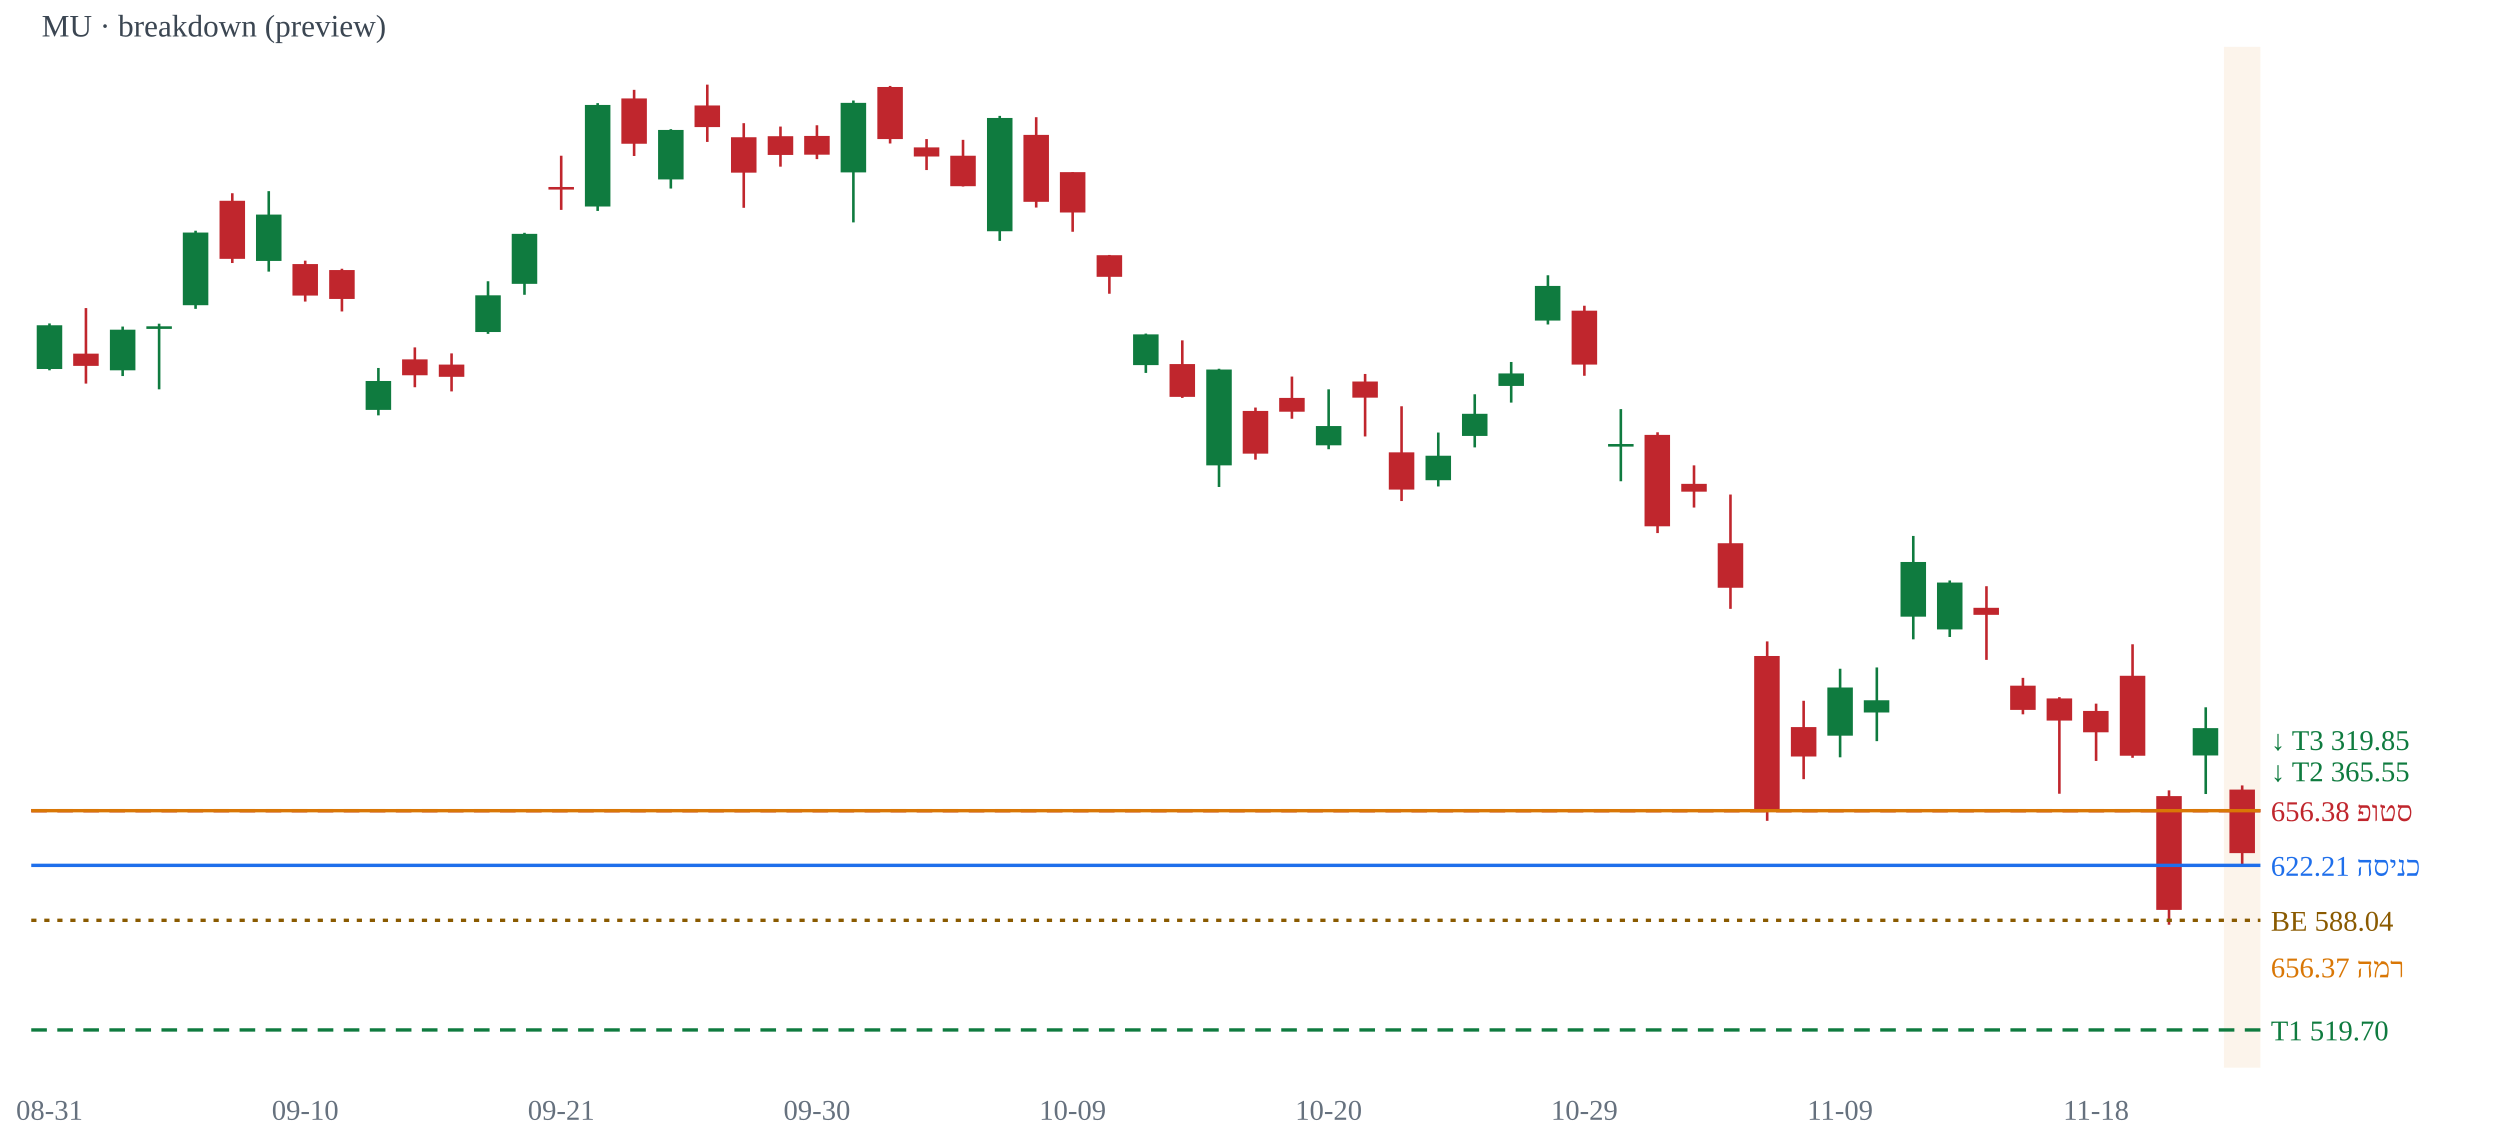
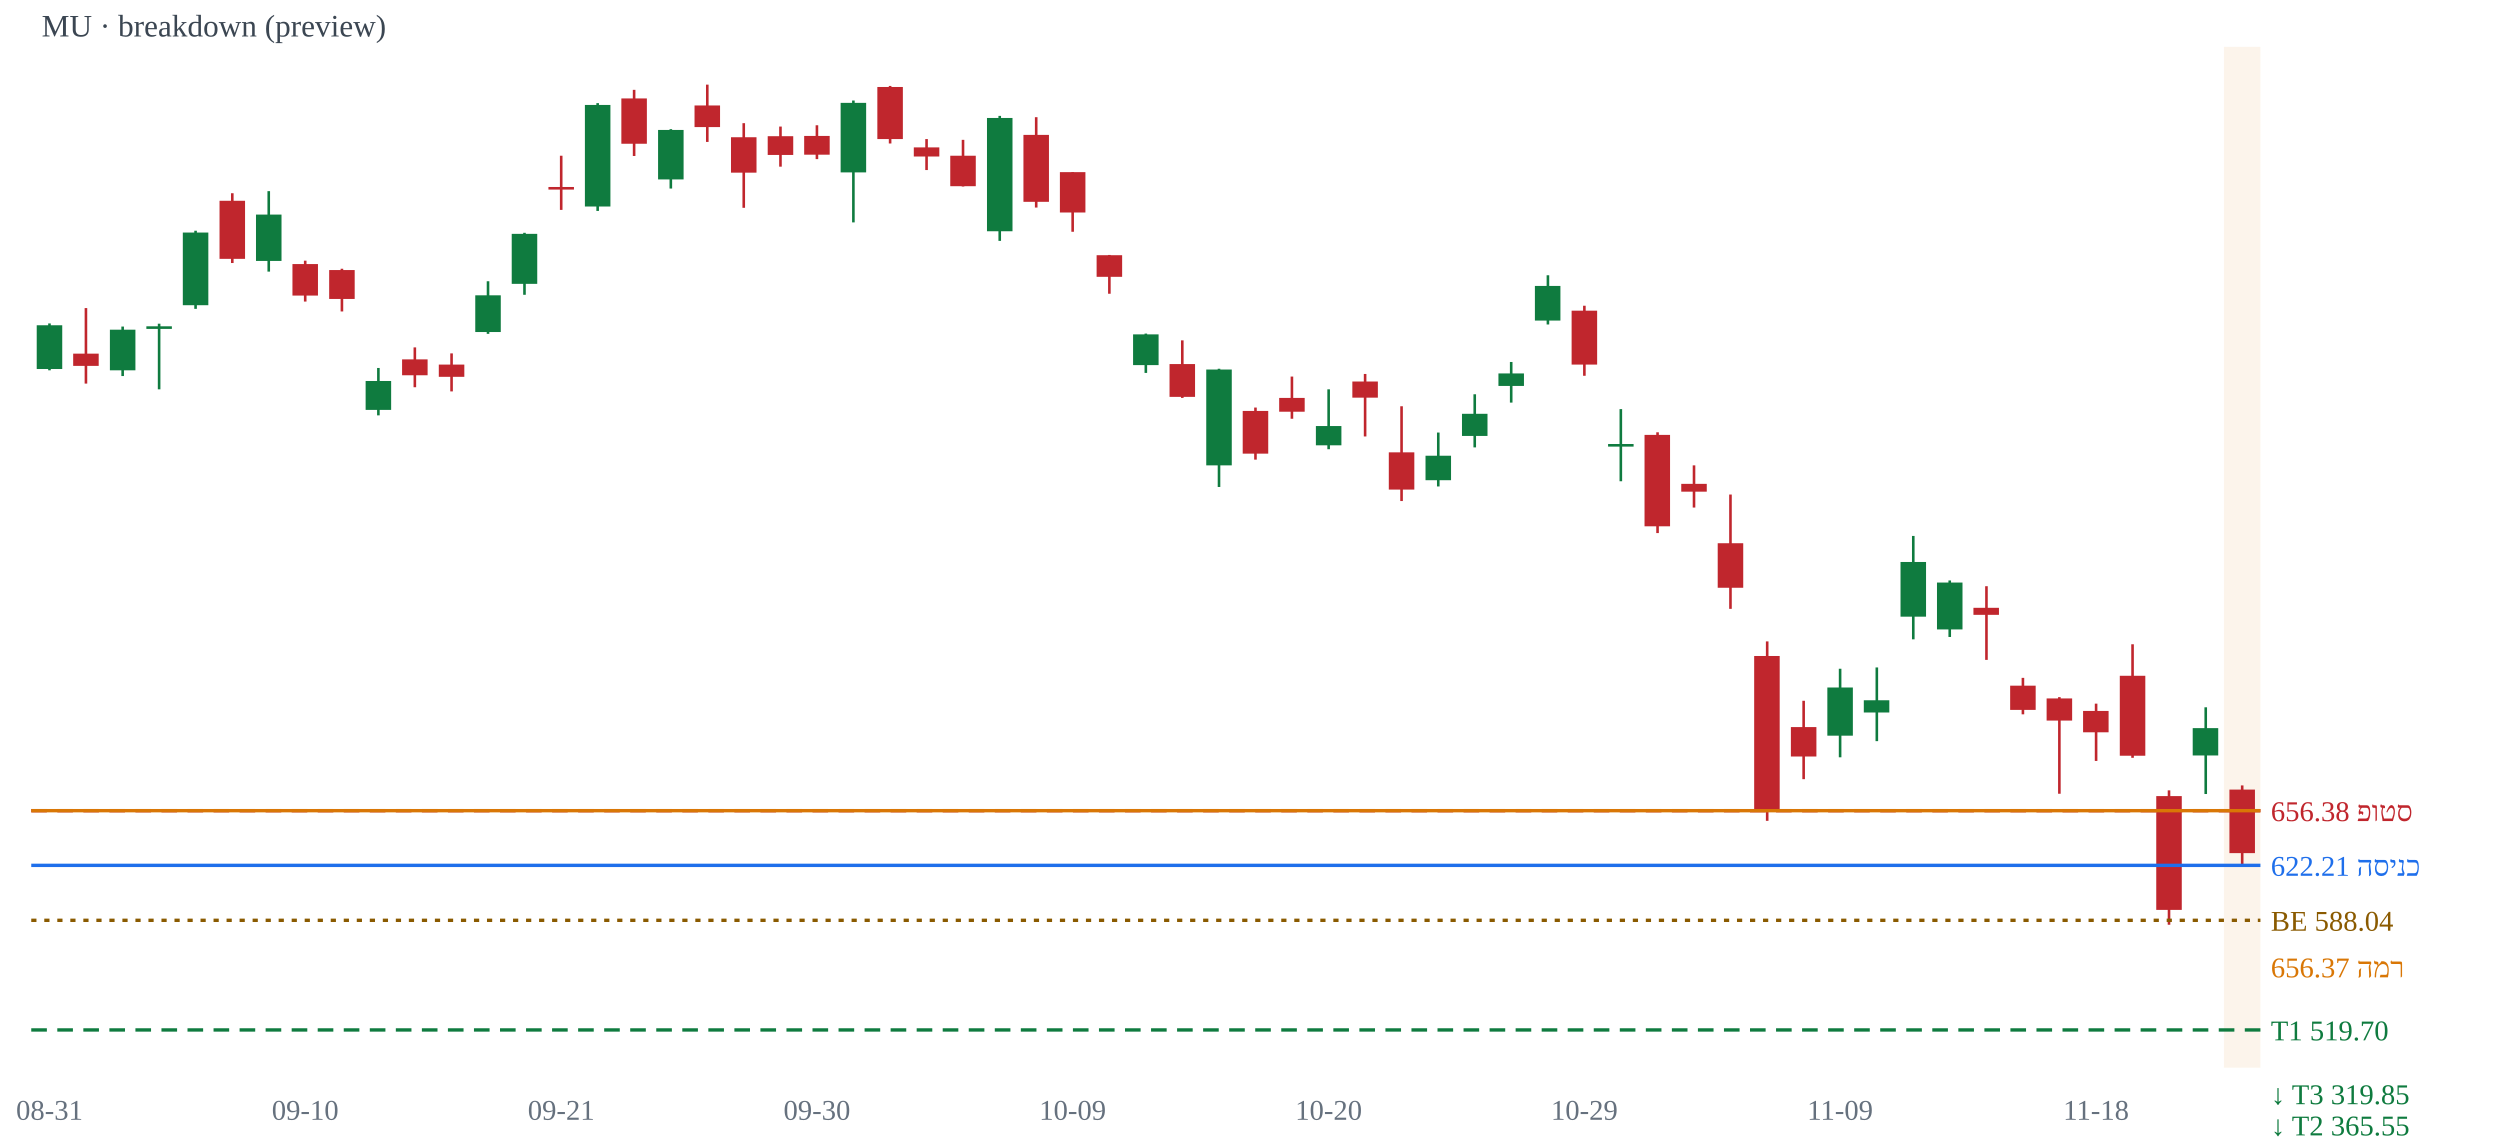
<svg xmlns="http://www.w3.org/2000/svg" viewBox="0 0 960 440" width="100%" style="background:#fff;border:1px solid #e2e6eb;border-radius:8px" role="img" aria-label="MU · breakdown (preview)">
  <text x="16" y="14" font-size="12" fill="#3b4652">MU · breakdown (preview)</text>
  <rect x="854.0" y="18" width="14.0" height="392" fill="#d97706" opacity="0.08" />
  <line x1="19.0" x2="19.0" y1="124.2" y2="142.2" stroke="#0f7b3f" stroke-width="1" />
  <rect x="14.1" y="124.9" width="9.8" height="16.8" fill="#0f7b3f" />
  <line x1="33.0" x2="33.0" y1="118.3" y2="147.3" stroke="#c0262d" stroke-width="1" />
  <rect x="28.1" y="135.8" width="9.8" height="4.7" fill="#c0262d" />
  <line x1="47.1" x2="47.1" y1="125.4" y2="144.4" stroke="#0f7b3f" stroke-width="1" />
  <rect x="42.2" y="126.6" width="9.8" height="15.6" fill="#0f7b3f" />
  <line x1="61.1" x2="61.1" y1="124.3" y2="149.5" stroke="#0f7b3f" stroke-width="1" />
  <rect x="56.2" y="125.3" width="9.8" height="1.0" fill="#0f7b3f" />
  <line x1="75.1" x2="75.1" y1="88.6" y2="118.6" stroke="#0f7b3f" stroke-width="1" />
  <rect x="70.2" y="89.3" width="9.8" height="27.9" fill="#0f7b3f" />
  <line x1="89.2" x2="89.2" y1="74.2" y2="101.0" stroke="#c0262d" stroke-width="1" />
  <rect x="84.3" y="77.1" width="9.8" height="22.3" fill="#c0262d" />
  <line x1="103.2" x2="103.2" y1="73.4" y2="104.3" stroke="#0f7b3f" stroke-width="1" />
  <rect x="98.3" y="82.4" width="9.8" height="17.8" fill="#0f7b3f" />
  <line x1="117.2" x2="117.2" y1="100.1" y2="115.8" stroke="#c0262d" stroke-width="1" />
  <rect x="112.3" y="101.4" width="9.8" height="12.1" fill="#c0262d" />
  <line x1="131.3" x2="131.3" y1="103.2" y2="119.6" stroke="#c0262d" stroke-width="1" />
  <rect x="126.4" y="103.7" width="9.8" height="11.1" fill="#c0262d" />
  <line x1="145.3" x2="145.3" y1="141.3" y2="159.5" stroke="#0f7b3f" stroke-width="1" />
  <rect x="140.4" y="146.3" width="9.8" height="11.1" fill="#0f7b3f" />
  <line x1="159.3" x2="159.3" y1="133.4" y2="148.7" stroke="#c0262d" stroke-width="1" />
  <rect x="154.4" y="138.0" width="9.8" height="6.1" fill="#c0262d" />
  <line x1="173.4" x2="173.4" y1="135.7" y2="150.3" stroke="#c0262d" stroke-width="1" />
  <rect x="168.5" y="140.0" width="9.8" height="4.7" fill="#c0262d" />
  <line x1="187.4" x2="187.4" y1="108.0" y2="128.2" stroke="#0f7b3f" stroke-width="1" />
  <rect x="182.5" y="113.4" width="9.8" height="14.1" fill="#0f7b3f" />
  <line x1="201.4" x2="201.4" y1="89.4" y2="113.2" stroke="#0f7b3f" stroke-width="1" />
  <rect x="196.5" y="89.8" width="9.8" height="19.2" fill="#0f7b3f" />
  <line x1="215.5" x2="215.5" y1="59.8" y2="80.6" stroke="#c0262d" stroke-width="1" />
  <rect x="210.6" y="71.8" width="9.8" height="1.0" fill="#c0262d" />
  <line x1="229.5" x2="229.5" y1="39.6" y2="81.0" stroke="#0f7b3f" stroke-width="1" />
  <rect x="224.6" y="40.3" width="9.8" height="39.0" fill="#0f7b3f" />
  <line x1="243.5" x2="243.5" y1="34.5" y2="59.9" stroke="#c0262d" stroke-width="1" />
  <rect x="238.6" y="37.8" width="9.8" height="17.4" fill="#c0262d" />
  <line x1="257.6" x2="257.6" y1="49.6" y2="72.4" stroke="#0f7b3f" stroke-width="1" />
  <rect x="252.7" y="49.9" width="9.8" height="19.0" fill="#0f7b3f" />
  <line x1="271.6" x2="271.6" y1="32.5" y2="54.5" stroke="#c0262d" stroke-width="1" />
  <rect x="266.7" y="40.5" width="9.8" height="8.3" fill="#c0262d" />
  <line x1="285.6" x2="285.6" y1="47.3" y2="79.8" stroke="#c0262d" stroke-width="1" />
  <rect x="280.7" y="52.7" width="9.8" height="13.6" fill="#c0262d" />
  <line x1="299.7" x2="299.7" y1="48.6" y2="64.0" stroke="#c0262d" stroke-width="1" />
  <rect x="294.8" y="52.3" width="9.8" height="7.2" fill="#c0262d" />
  <line x1="313.7" x2="313.7" y1="48.1" y2="61.1" stroke="#c0262d" stroke-width="1" />
  <rect x="308.8" y="52.2" width="9.8" height="7.2" fill="#c0262d" />
  <line x1="327.7" x2="327.7" y1="38.6" y2="85.4" stroke="#0f7b3f" stroke-width="1" />
  <rect x="322.8" y="39.5" width="9.8" height="26.7" fill="#0f7b3f" />
  <line x1="341.8" x2="341.8" y1="33.0" y2="55.1" stroke="#c0262d" stroke-width="1" />
  <rect x="336.9" y="33.4" width="9.8" height="20.0" fill="#c0262d" />
  <line x1="355.8" x2="355.8" y1="53.4" y2="65.3" stroke="#c0262d" stroke-width="1" />
  <rect x="350.9" y="56.6" width="9.8" height="3.5" fill="#c0262d" />
  <line x1="369.8" x2="369.8" y1="53.7" y2="71.6" stroke="#c0262d" stroke-width="1" />
  <rect x="364.9" y="59.8" width="9.8" height="11.7" fill="#c0262d" />
  <line x1="383.9" x2="383.9" y1="44.5" y2="92.5" stroke="#0f7b3f" stroke-width="1" />
  <rect x="379.0" y="45.3" width="9.8" height="43.5" fill="#0f7b3f" />
  <line x1="397.9" x2="397.9" y1="45.0" y2="79.7" stroke="#c0262d" stroke-width="1" />
  <rect x="393.0" y="51.8" width="9.8" height="25.7" fill="#c0262d" />
  <line x1="411.9" x2="411.9" y1="66.1" y2="89.0" stroke="#c0262d" stroke-width="1" />
  <rect x="407.0" y="66.1" width="9.8" height="15.5" fill="#c0262d" />
  <line x1="426.0" x2="426.0" y1="97.9" y2="112.8" stroke="#c0262d" stroke-width="1" />
  <rect x="421.1" y="98.0" width="9.8" height="8.3" fill="#c0262d" />
  <line x1="440.0" x2="440.0" y1="128.1" y2="143.2" stroke="#0f7b3f" stroke-width="1" />
  <rect x="435.1" y="128.4" width="9.8" height="11.8" fill="#0f7b3f" />
  <line x1="454.0" x2="454.0" y1="130.7" y2="152.8" stroke="#c0262d" stroke-width="1" />
  <rect x="449.1" y="139.8" width="9.8" height="12.6" fill="#c0262d" />
  <line x1="468.1" x2="468.1" y1="141.6" y2="187.0" stroke="#0f7b3f" stroke-width="1" />
  <rect x="463.2" y="141.9" width="9.8" height="36.8" fill="#0f7b3f" />
  <line x1="482.1" x2="482.1" y1="156.5" y2="176.5" stroke="#c0262d" stroke-width="1" />
  <rect x="477.2" y="157.8" width="9.8" height="16.4" fill="#c0262d" />
  <line x1="496.1" x2="496.1" y1="144.6" y2="160.8" stroke="#c0262d" stroke-width="1" />
  <rect x="491.2" y="152.8" width="9.8" height="5.3" fill="#c0262d" />
  <line x1="510.2" x2="510.2" y1="149.5" y2="172.5" stroke="#0f7b3f" stroke-width="1" />
  <rect x="505.3" y="163.6" width="9.8" height="7.4" fill="#0f7b3f" />
  <line x1="524.2" x2="524.2" y1="143.6" y2="167.6" stroke="#c0262d" stroke-width="1" />
  <rect x="519.3" y="146.5" width="9.8" height="6.2" fill="#c0262d" />
  <line x1="538.2" x2="538.2" y1="156.0" y2="192.4" stroke="#c0262d" stroke-width="1" />
  <rect x="533.3" y="173.7" width="9.8" height="14.3" fill="#c0262d" />
  <line x1="552.3" x2="552.3" y1="166.1" y2="186.8" stroke="#0f7b3f" stroke-width="1" />
  <rect x="547.4" y="175.0" width="9.8" height="9.4" fill="#0f7b3f" />
  <line x1="566.3" x2="566.3" y1="151.4" y2="171.8" stroke="#0f7b3f" stroke-width="1" />
  <rect x="561.4" y="158.9" width="9.8" height="8.5" fill="#0f7b3f" />
  <line x1="580.3" x2="580.3" y1="139.0" y2="154.6" stroke="#0f7b3f" stroke-width="1" />
  <rect x="575.4" y="143.4" width="9.8" height="4.8" fill="#0f7b3f" />
  <line x1="594.4" x2="594.4" y1="105.7" y2="124.6" stroke="#0f7b3f" stroke-width="1" />
  <rect x="589.4" y="109.8" width="9.8" height="13.3" fill="#0f7b3f" />
  <line x1="608.4" x2="608.4" y1="117.4" y2="144.3" stroke="#c0262d" stroke-width="1" />
  <rect x="603.5" y="119.3" width="9.8" height="20.7" fill="#c0262d" />
  <line x1="622.4" x2="622.4" y1="157.1" y2="184.8" stroke="#0f7b3f" stroke-width="1" />
  <rect x="617.5" y="170.5" width="9.8" height="1.0" fill="#0f7b3f" />
  <line x1="636.5" x2="636.5" y1="166.0" y2="204.7" stroke="#c0262d" stroke-width="1" />
  <rect x="631.5" y="167.0" width="9.8" height="35.1" fill="#c0262d" />
  <line x1="650.5" x2="650.5" y1="178.7" y2="194.9" stroke="#c0262d" stroke-width="1" />
  <rect x="645.6" y="185.8" width="9.8" height="3.0" fill="#c0262d" />
  <line x1="664.5" x2="664.5" y1="189.9" y2="233.8" stroke="#c0262d" stroke-width="1" />
  <rect x="659.6" y="208.6" width="9.8" height="17.1" fill="#c0262d" />
  <line x1="678.6" x2="678.6" y1="246.3" y2="315.2" stroke="#c0262d" stroke-width="1" />
  <rect x="673.6" y="251.9" width="9.8" height="59.3" fill="#c0262d" />
  <line x1="692.6" x2="692.6" y1="269.1" y2="299.2" stroke="#c0262d" stroke-width="1" />
  <rect x="687.7" y="279.2" width="9.8" height="11.3" fill="#c0262d" />
  <line x1="706.6" x2="706.6" y1="256.8" y2="290.8" stroke="#0f7b3f" stroke-width="1" />
  <rect x="701.7" y="264.0" width="9.8" height="18.5" fill="#0f7b3f" />
  <line x1="720.7" x2="720.7" y1="256.3" y2="284.6" stroke="#0f7b3f" stroke-width="1" />
  <rect x="715.7" y="268.9" width="9.8" height="4.7" fill="#0f7b3f" />
  <line x1="734.7" x2="734.7" y1="205.8" y2="245.5" stroke="#0f7b3f" stroke-width="1" />
  <rect x="729.8" y="215.8" width="9.8" height="21.0" fill="#0f7b3f" />
  <line x1="748.7" x2="748.7" y1="222.9" y2="244.6" stroke="#0f7b3f" stroke-width="1" />
  <rect x="743.8" y="223.7" width="9.8" height="18.0" fill="#0f7b3f" />
  <line x1="762.8" x2="762.8" y1="225.1" y2="253.4" stroke="#c0262d" stroke-width="1" />
  <rect x="757.8" y="233.4" width="9.8" height="2.7" fill="#c0262d" />
  <line x1="776.8" x2="776.8" y1="260.3" y2="274.3" stroke="#c0262d" stroke-width="1" />
  <rect x="771.9" y="263.3" width="9.8" height="9.3" fill="#c0262d" />
  <line x1="790.8" x2="790.8" y1="267.7" y2="304.8" stroke="#c0262d" stroke-width="1" />
  <rect x="785.9" y="268.2" width="9.8" height="8.5" fill="#c0262d" />
  <line x1="804.9" x2="804.9" y1="270.2" y2="292.2" stroke="#c0262d" stroke-width="1" />
  <rect x="799.9" y="273.0" width="9.8" height="8.2" fill="#c0262d" />
  <line x1="818.9" x2="818.9" y1="247.4" y2="291.0" stroke="#c0262d" stroke-width="1" />
  <rect x="814.0" y="259.5" width="9.8" height="30.7" fill="#c0262d" />
  <line x1="832.9" x2="832.9" y1="303.5" y2="355.1" stroke="#c0262d" stroke-width="1" />
  <rect x="828.0" y="305.7" width="9.8" height="43.7" fill="#c0262d" />
  <line x1="847.0" x2="847.0" y1="271.6" y2="304.9" stroke="#0f7b3f" stroke-width="1" />
  <rect x="842.0" y="279.6" width="9.8" height="10.5" fill="#0f7b3f" />
  <line x1="861.0" x2="861.0" y1="301.6" y2="332.3" stroke="#c0262d" stroke-width="1" />
  <rect x="856.1" y="303.2" width="9.8" height="24.4" fill="#c0262d" />
  <line x1="12" x2="868" y1="332.3" y2="332.3" stroke="#1f6feb" stroke-width="1.3" />
  <text x="872" y="336.3" font-size="11" fill="#1f6feb">כניסה 622.21</text>
  <line x1="12" x2="868" y1="311.3" y2="311.3" stroke="#c0262d" stroke-width="1.3" stroke-dasharray="6 4" />
  <text x="872" y="315.3" font-size="11" fill="#c0262d">סטופ 656.38</text>
  <line x1="12" x2="868" y1="353.4" y2="353.4" stroke="#8a5a00" stroke-width="1.3" stroke-dasharray="2 3" />
  <text x="872" y="357.4" font-size="11" fill="#8a5a00">BE 588.04</text>
  <line x1="12" x2="868" y1="311.3" y2="311.3" stroke="#d97706" stroke-width="1.3" />
  <text x="872" y="375.3" font-size="11" fill="#d97706">רמה 656.37</text>
  <line x1="12" x2="868" y1="395.5" y2="395.5" stroke="#0f7b3f" stroke-width="1.3" stroke-dasharray="6 4" />
  <text x="872" y="399.5" font-size="11" fill="#0f7b3f">T1 519.70</text>
-   <text x="872" y="300.0" font-size="11" fill="#0f7b3f">↓ T2 365.55</text>
-   <text x="872" y="288.0" font-size="11" fill="#0f7b3f">↓ T3 319.85</text>
+   <text x="872" y="436.0" font-size="11" fill="#0f7b3f">↓ T2 365.55</text>
+   <text x="872" y="424.0" font-size="11" fill="#0f7b3f">↓ T3 319.85</text>
  <text x="19.0" y="430" font-size="11" fill="#66717e" text-anchor="middle">08-31</text>
  <text x="117.2" y="430" font-size="11" fill="#66717e" text-anchor="middle">09-10</text>
  <text x="215.5" y="430" font-size="11" fill="#66717e" text-anchor="middle">09-21</text>
  <text x="313.7" y="430" font-size="11" fill="#66717e" text-anchor="middle">09-30</text>
  <text x="411.9" y="430" font-size="11" fill="#66717e" text-anchor="middle">10-09</text>
  <text x="510.2" y="430" font-size="11" fill="#66717e" text-anchor="middle">10-20</text>
  <text x="608.4" y="430" font-size="11" fill="#66717e" text-anchor="middle">10-29</text>
  <text x="706.6" y="430" font-size="11" fill="#66717e" text-anchor="middle">11-09</text>
  <text x="804.9" y="430" font-size="11" fill="#66717e" text-anchor="middle">11-18</text>
</svg>
